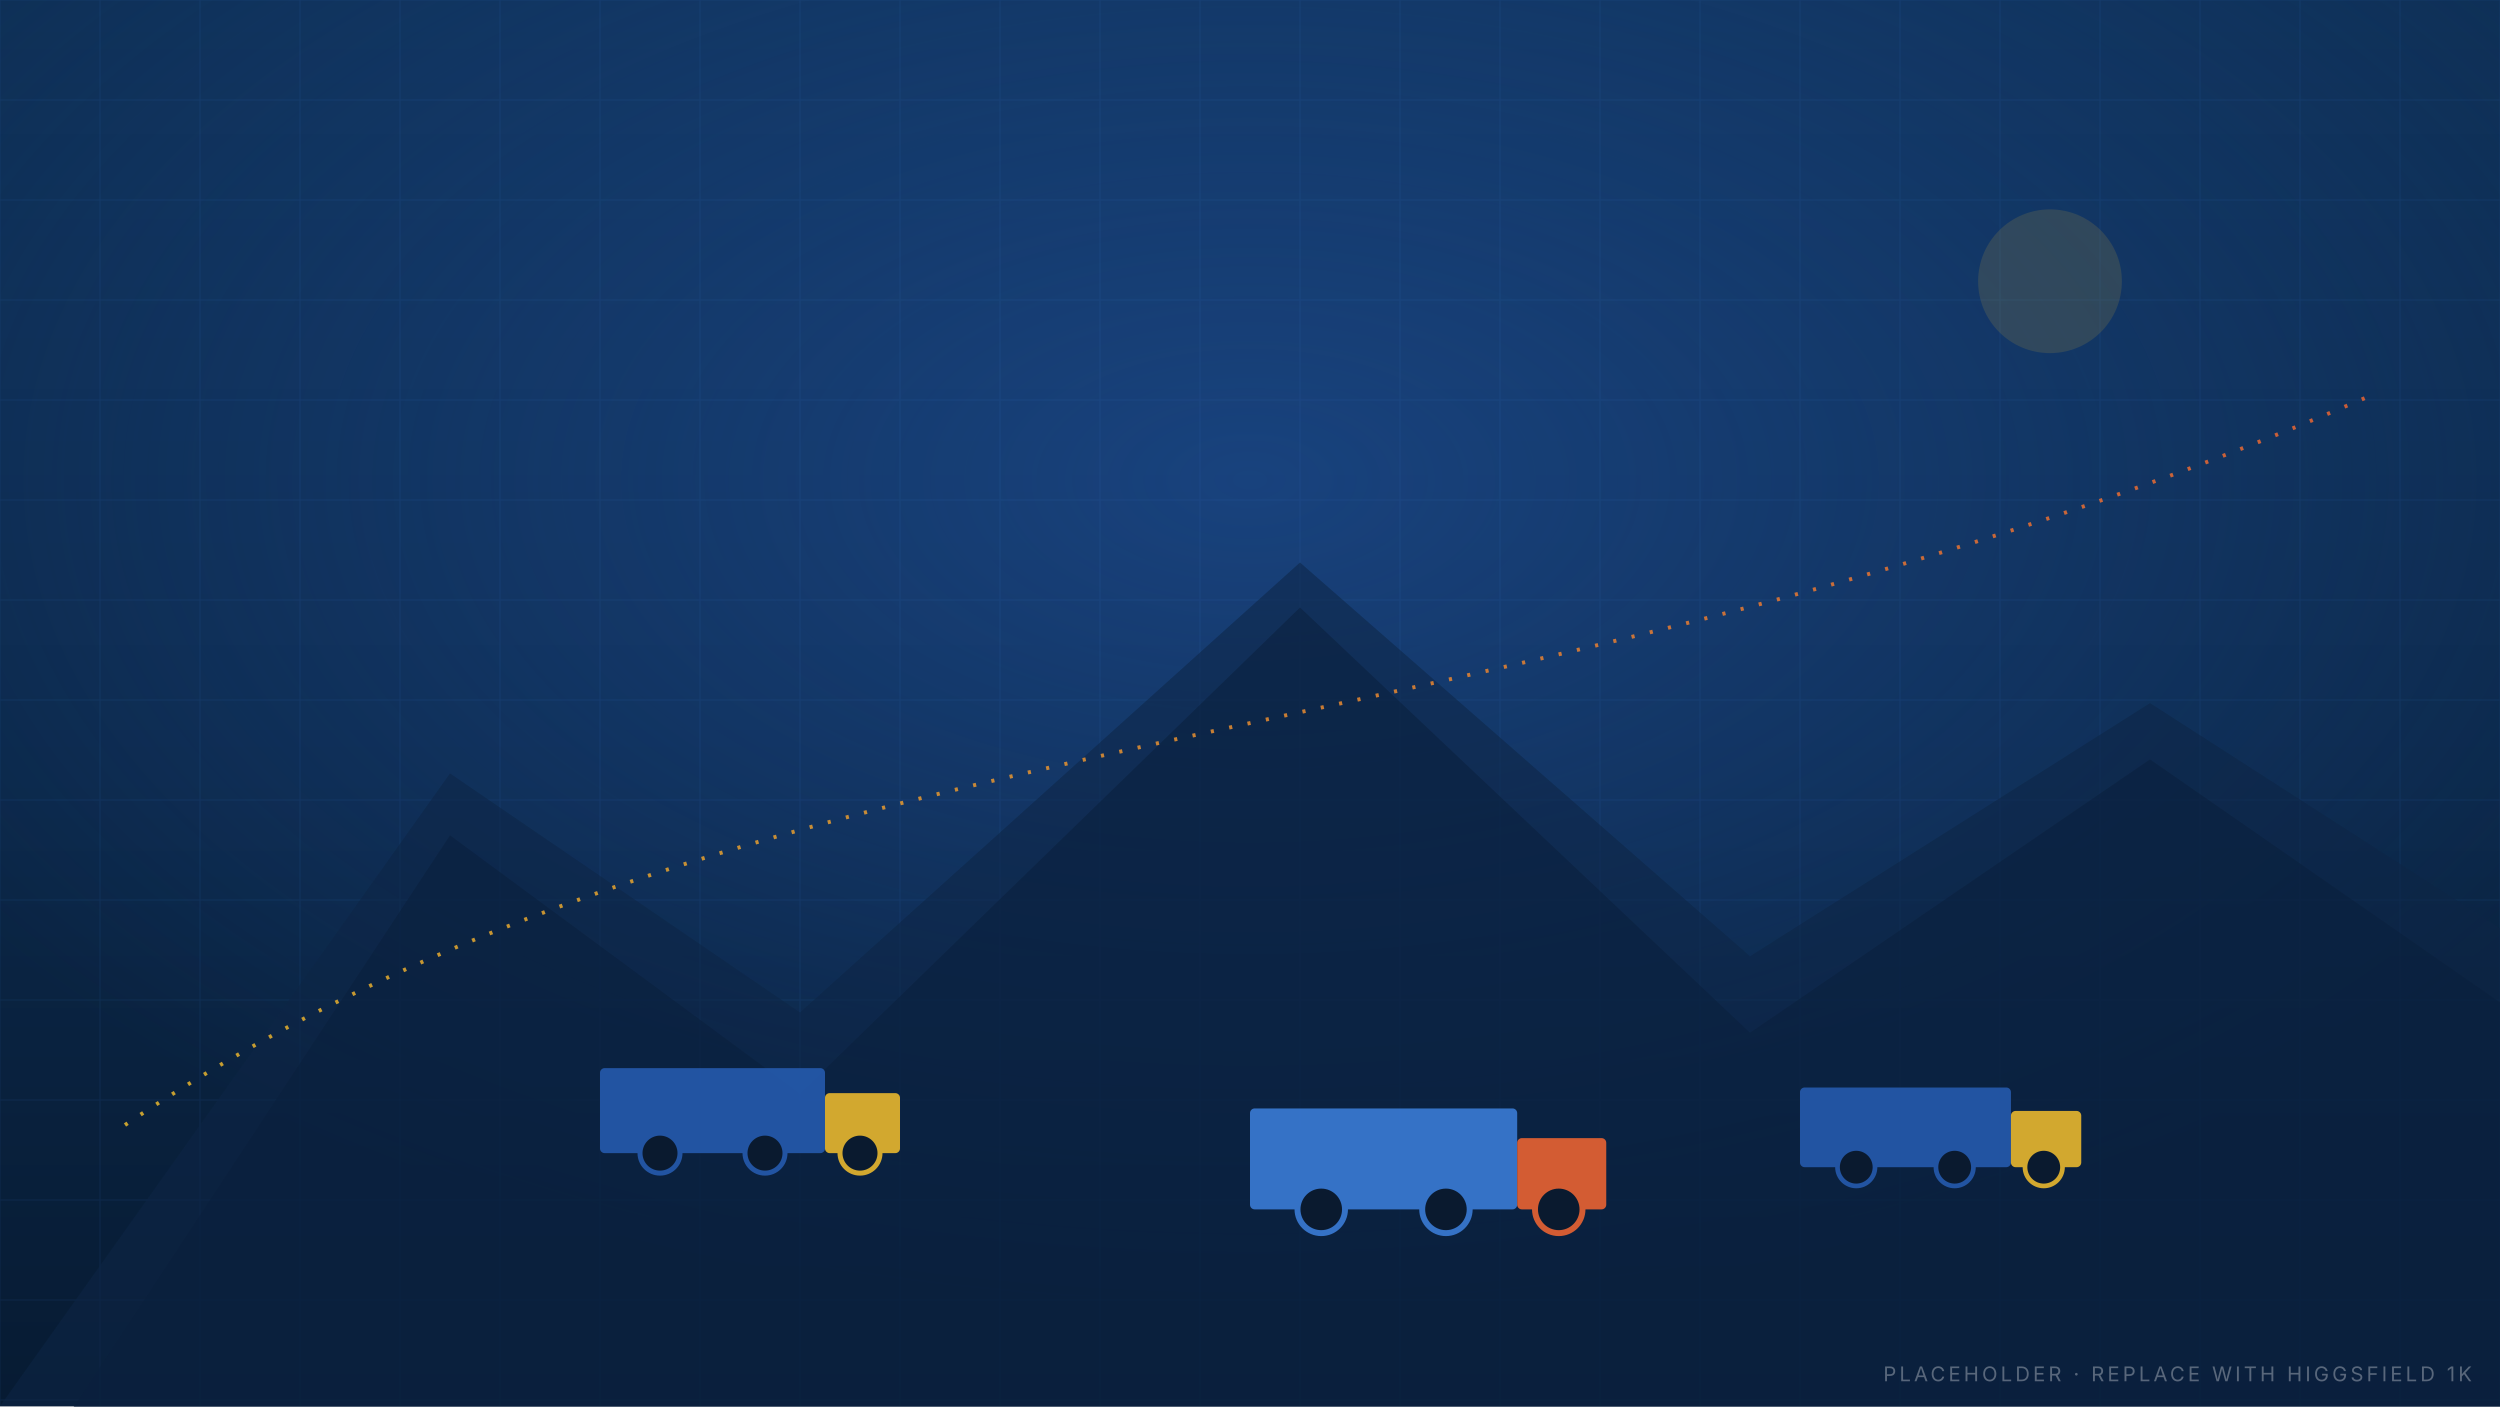
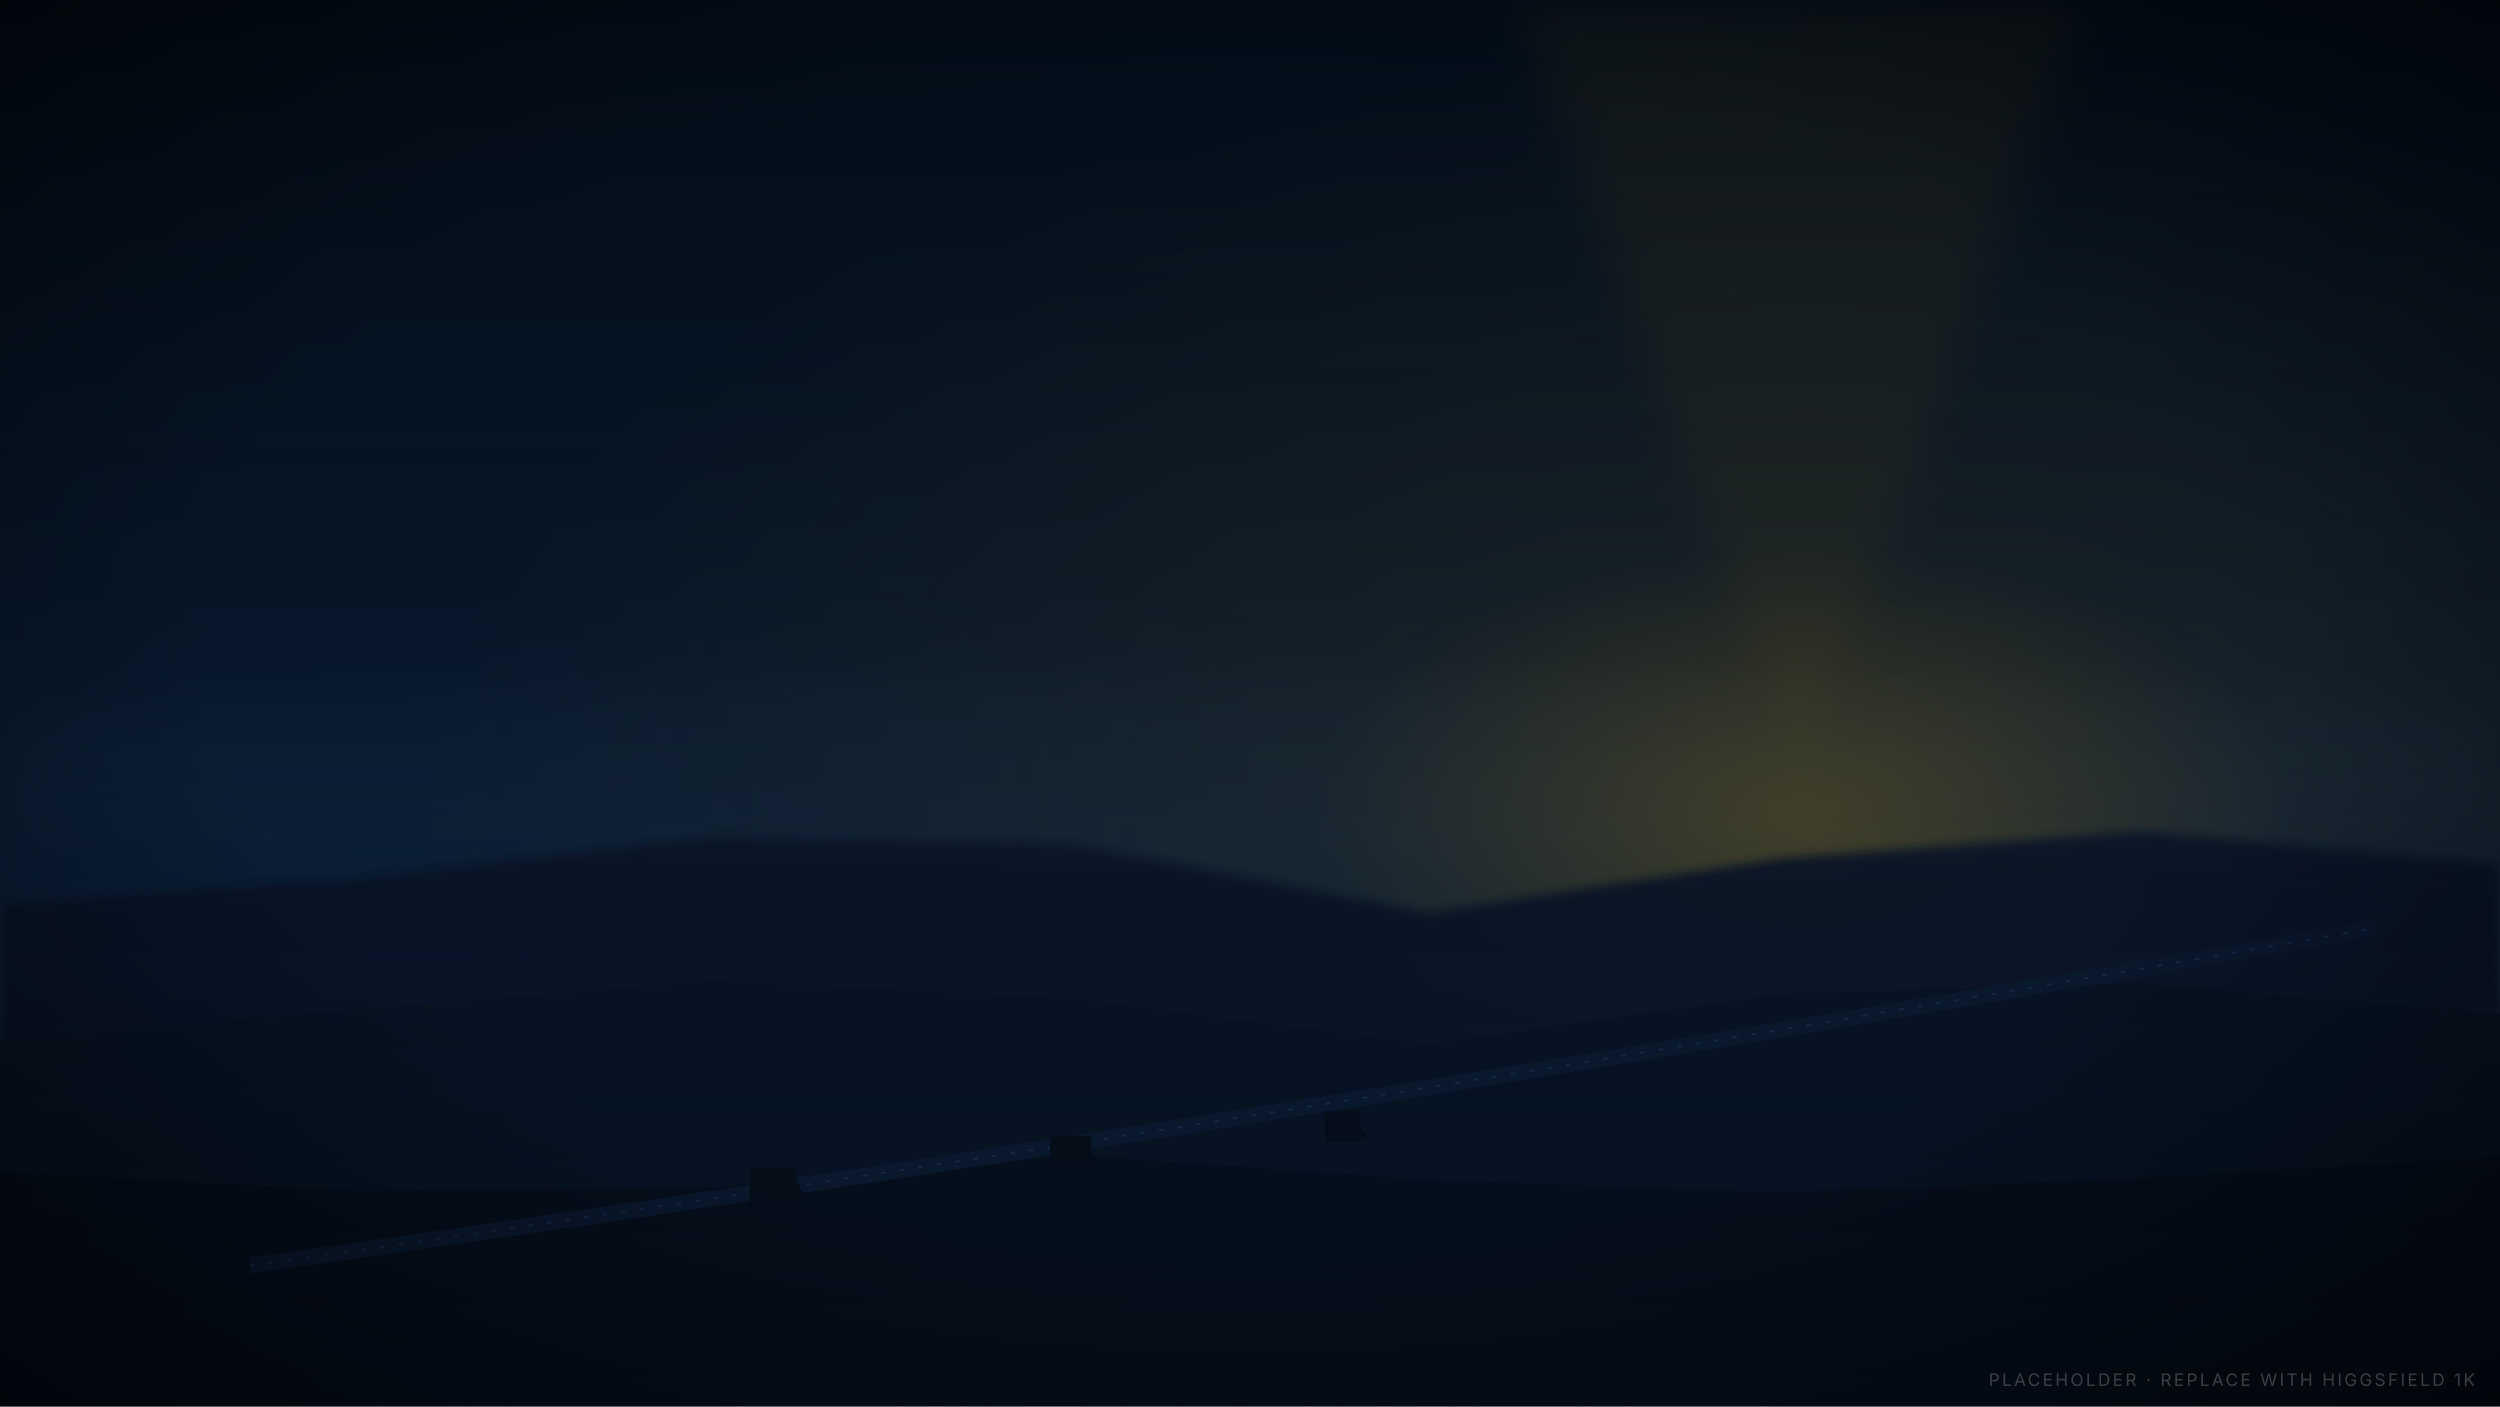
- <svg xmlns="http://www.w3.org/2000/svg" width="1600" height="900" viewBox="0 0 1600 900" role="img">
+ <svg xmlns="http://www.w3.org/2000/svg" width="1600" height="900" viewBox="0 0 1600 900" role="img" preserveAspectRatio="xMidYMid slice">
  <defs>
    <linearGradient id="sky" x1="0" y1="0" x2="0" y2="1">
-       <stop offset="0" stop-color="#0e3057" />
-       <stop offset="0.55" stop-color="#0B2748" />
-       <stop offset="1" stop-color="#071B33" />
+       <stop offset="0" stop-color="#071a30" />
+       <stop offset="0.42" stop-color="#0c2745" />
+       <stop offset="0.7" stop-color="#123a63" />
+       <stop offset="1" stop-color="#04101f" />
    </linearGradient>
-     <radialGradient id="glow" cx="50%" cy="34%" r="60%">
-       <stop offset="0" stop-color="#255AAD" stop-opacity="0.5" />
-       <stop offset="1" stop-color="#255AAD" stop-opacity="0" />
+     <radialGradient id="sun" cx="72%" cy="58%" r="55%">
+       <stop offset="0" stop-color="#e8b72e" stop-opacity="0.6" />
+       <stop offset="0.35" stop-color="#e8b72e" stop-opacity="0.14" />
+       <stop offset="1" stop-color="#e8b72e" stop-opacity="0" />
    </radialGradient>
-     <linearGradient id="gold" x1="0" y1="0" x2="1" y2="0">
-       <stop offset="0" stop-color="#E8B72E" />
-       <stop offset="1" stop-color="#E96332" />
+     <radialGradient id="vig" cx="50%" cy="46%" r="75%">
+       <stop offset="0.55" stop-color="#000" stop-opacity="0" />
+       <stop offset="1" stop-color="#000" stop-opacity="0.66" />
+     </radialGradient>
+     <linearGradient id="cobaltShade" x1="0" y1="0" x2="0" y2="1">
+       <stop offset="0" stop-color="#255aad" stop-opacity="0.0" />
+       <stop offset="1" stop-color="#255aad" stop-opacity="0.22" />
    </linearGradient>
+     <filter id="grain">
+       <feTurbulence type="fractalNoise" baseFrequency="0.9" numOctaves="2" seed="4" stitchTiles="stitch" result="n" />
+       <feColorMatrix in="n" type="matrix" values="0 0 0 0 0  0 0 0 0 0  0 0 0 0 0  0 0 0 0.7 0" />
+       <feComponentTransfer>
+         <feFuncA type="linear" slope="0.05" />
+       </feComponentTransfer>
+       <feComposite operator="over" in2="SourceGraphic" />
+     </filter>
+     <filter id="soft">
+       <feGaussianBlur stdDeviation="3" />
+     </filter>
+     <filter id="haze">
+       <feGaussianBlur stdDeviation="14" />
+     </filter>
  </defs>
  <rect width="1600" height="900" fill="url(#sky)" />
-   <rect width="1600" height="900" fill="url(#glow)" />
-   <g stroke="#3A7BD5" stroke-width="0.6" opacity="0.12">
-     <line x1="0" y1="0" x2="0" y2="900" />
-     <line x1="64" y1="0" x2="64" y2="900" />
-     <line x1="128" y1="0" x2="128" y2="900" />
-     <line x1="192" y1="0" x2="192" y2="900" />
-     <line x1="256" y1="0" x2="256" y2="900" />
-     <line x1="320" y1="0" x2="320" y2="900" />
-     <line x1="384" y1="0" x2="384" y2="900" />
-     <line x1="448" y1="0" x2="448" y2="900" />
-     <line x1="512" y1="0" x2="512" y2="900" />
-     <line x1="576" y1="0" x2="576" y2="900" />
-     <line x1="640" y1="0" x2="640" y2="900" />
-     <line x1="704" y1="0" x2="704" y2="900" />
-     <line x1="768" y1="0" x2="768" y2="900" />
-     <line x1="832" y1="0" x2="832" y2="900" />
-     <line x1="896" y1="0" x2="896" y2="900" />
-     <line x1="960" y1="0" x2="960" y2="900" />
-     <line x1="1024" y1="0" x2="1024" y2="900" />
-     <line x1="1088" y1="0" x2="1088" y2="900" />
-     <line x1="1152" y1="0" x2="1152" y2="900" />
-     <line x1="1216" y1="0" x2="1216" y2="900" />
-     <line x1="1280" y1="0" x2="1280" y2="900" />
-     <line x1="1344" y1="0" x2="1344" y2="900" />
-     <line x1="1408" y1="0" x2="1408" y2="900" />
-     <line x1="1472" y1="0" x2="1472" y2="900" />
-     <line x1="1536" y1="0" x2="1536" y2="900" />
-     <line x1="1600" y1="0" x2="1600" y2="900" />
-     <line x1="0" y1="0" x2="1600" y2="0" />
-     <line x1="0" y1="64" x2="1600" y2="64" />
-     <line x1="0" y1="128" x2="1600" y2="128" />
-     <line x1="0" y1="192" x2="1600" y2="192" />
-     <line x1="0" y1="256" x2="1600" y2="256" />
-     <line x1="0" y1="320" x2="1600" y2="320" />
-     <line x1="0" y1="384" x2="1600" y2="384" />
-     <line x1="0" y1="448" x2="1600" y2="448" />
-     <line x1="0" y1="512" x2="1600" y2="512" />
-     <line x1="0" y1="576" x2="1600" y2="576" />
-     <line x1="0" y1="640" x2="1600" y2="640" />
-     <line x1="0" y1="704" x2="1600" y2="704" />
-     <line x1="0" y1="768" x2="1600" y2="768" />
-     <line x1="0" y1="832" x2="1600" y2="832" />
-     <line x1="0" y1="896" x2="1600" y2="896" />
+   <rect width="1600" height="900" fill="url(#sun)" />
+   <g opacity="0.10" filter="url(#haze)">
+     <polygon points="1152,495 972,0 1092,0" fill="#e8b72e" />
+     <polygon points="1152,495 1012,0 1132,0" fill="#e8b72e" />
+     <polygon points="1152,495 1052,0 1172,0" fill="#e8b72e" />
+     <polygon points="1152,495 1092,0 1212,0" fill="#e8b72e" />
+     <polygon points="1152,495 1132,0 1252,0" fill="#e8b72e" />
+     <polygon points="1152,495 1172,0 1292,0" fill="#e8b72e" />
+     <polygon points="1152,495 1212,0 1332,0" fill="#e8b72e" />
  </g>
-   <path d="M0,900 L288,495 L512,648 L832,360 L1120,612 L1376,450 L1600,594 L1600,900 Z" fill="#0c2545" opacity="0.55" />
-   <path d="M0,972 L288,534.6 L512,699.84 L832,388.8 L1120,660.96 L1376,486 L1600,641.52 L1600,972 Z" fill="#0a1f3c" opacity="0.55" />
+   <path d="M0 900 L0 558 L0 578 L229 562 L457 535 L686 540 L914 584 L1143 549 L1371 532 L1600 553 L1600 900 Z" fill="#0a1f38" opacity="0.9" filter="url(#soft)" />
+   <path d="M0 900 L0 648 L0 666 L229 646 L457 628 L686 639 L914 668 L1143 636 L1371 629 L1600 649 L1600 900 Z" fill="#081a30" opacity="0.95" />
+   <path d="M0 900 L0 756 L0 750 L229 762 L457 760 L686 739 L914 755 L1143 763 L1371 754 L1600 740 L1600 900 Z" fill="#050f1d" opacity="1" />
  <g opacity="0.9">
-     <g>
-       <rect x="384" y="683.6" width="144" height="54.4" rx="3" fill="#255AAD" />
-       <rect x="528" y="699.6" width="48" height="38.4" rx="3" fill="#E8B72E" />
-       <circle cx="422.4" cy="738" r="12.8" fill="#0a1a2e" stroke="#255AAD" stroke-width="3.2" />
-       <circle cx="489.6" cy="738" r="12.8" fill="#0a1a2e" stroke="#255AAD" stroke-width="3.2" />
-       <circle cx="550.4" cy="738" r="12.8" fill="#0a1a2e" stroke="#E8B72E" stroke-width="3.2" />
-     </g>
-     <g>
-       <rect x="800" y="709.4" width="171" height="64.6" rx="3" fill="#3A7BD5" />
-       <rect x="971" y="728.4" width="57" height="45.6" rx="3" fill="#E96332" />
-       <circle cx="845.6" cy="774" r="15.2" fill="#0a1a2e" stroke="#3A7BD5" stroke-width="3.8" />
-       <circle cx="925.4" cy="774" r="15.2" fill="#0a1a2e" stroke="#3A7BD5" stroke-width="3.8" />
-       <circle cx="997.6" cy="774" r="15.2" fill="#0a1a2e" stroke="#E96332" stroke-width="3.8" />
-     </g>
-     <g>
-       <rect x="1152" y="696" width="135" height="51" rx="3" fill="#255AAD" />
-       <rect x="1287" y="711" width="45" height="36" rx="3" fill="#E8B72E" />
-       <circle cx="1188" cy="747" r="12" fill="#0a1a2e" stroke="#255AAD" stroke-width="3" />
-       <circle cx="1251" cy="747" r="12" fill="#0a1a2e" stroke="#255AAD" stroke-width="3" />
-       <circle cx="1308" cy="747" r="12" fill="#0a1a2e" stroke="#E8B72E" stroke-width="3" />
-     </g>
+     <path d="M160 810 Q 800 720 1520 594" stroke="#12294a" stroke-width="10" fill="none" />
+     <path d="M160 810 Q 800 720 1520 594" stroke="#3a7bd5" stroke-width="1" stroke-dasharray="3 9" fill="none" opacity="0.6" />
  </g>
-   <path d="M80,720 C480,450 960,495 1520,252" fill="none" stroke="url(#gold)" stroke-width="2.5" stroke-dasharray="2 10" opacity="0.85" />
-   <circle cx="1312" cy="180" r="46" fill="#E8B72E" opacity="0.14" />
-   <text x="1582" y="884" text-anchor="end" font-family="Inter, sans-serif" font-size="13" fill="#ffffff" opacity="0.32" letter-spacing="2">PLACEHOLDER · REPLACE WITH HIGGSFIELD 1K</text>
+   <g fill="#040d19">
+     <path d="M480 769.5 l30 -13 l8 13 z" />
+     <rect x="480" y="747" width="30" height="26" />
+     <path d="M672 747 l26 -11 l7 11 z" />
+     <rect x="672" y="727.2" width="26" height="23" />
+     <path d="M848 729 l22 -9 l6 9 z" />
+     <rect x="848" y="711" width="22" height="20" />
+   </g>
+   <ellipse cx="800" cy="495" rx="960" ry="60" fill="#8fb7e8" opacity="0.05" filter="url(#haze)" />
+   <rect width="1600" height="900" fill="url(#cobaltShade)" />
+   <rect width="1600" height="900" fill="url(#vig)" />
+   <rect width="1600" height="900" filter="url(#grain)" opacity="0.5" />
+   <text x="1584" y="887" text-anchor="end" font-family="Inter,system-ui,sans-serif" font-size="11" fill="#ffffff" opacity="0.22" letter-spacing="1.5">PLACEHOLDER · REPLACE WITH HIGGSFIELD 1K</text>
</svg>
